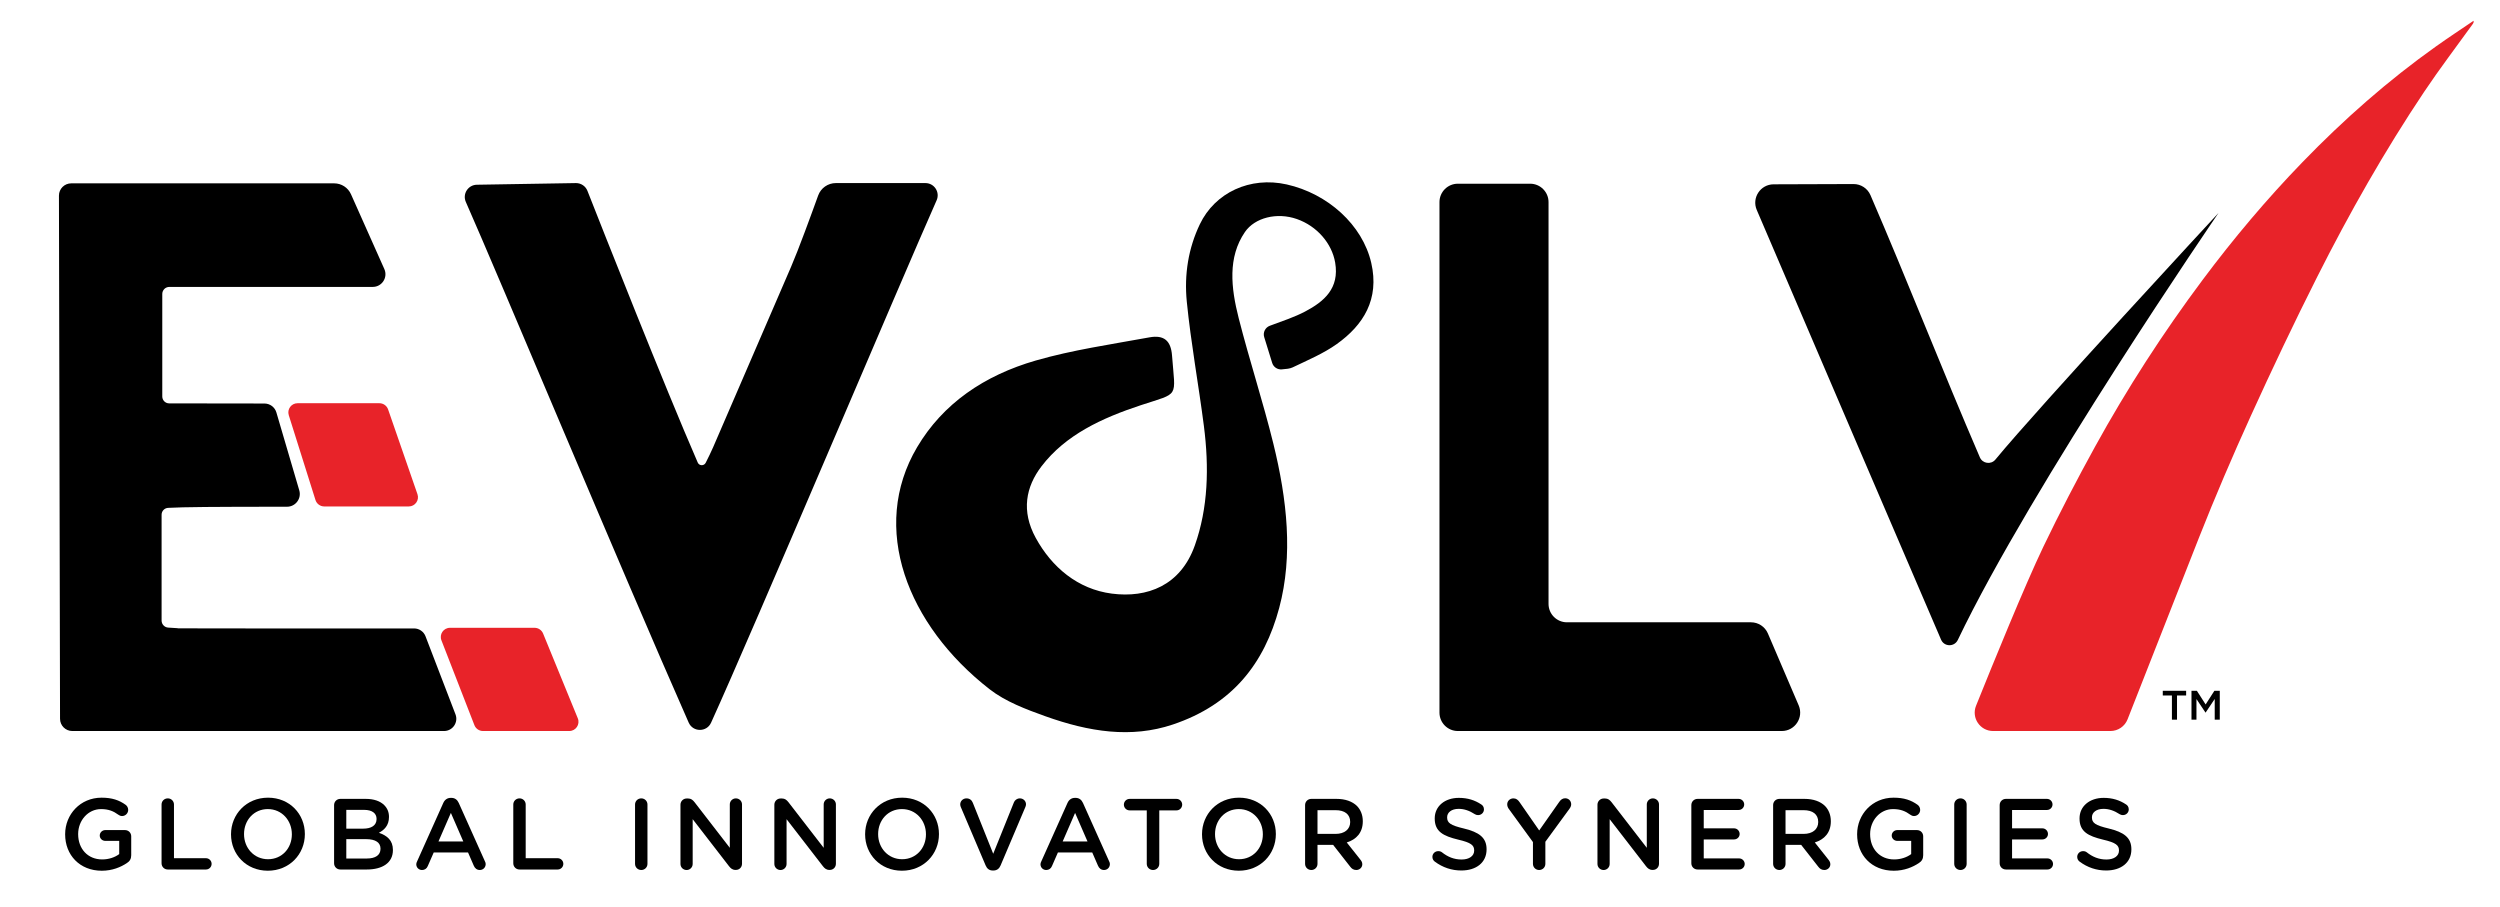
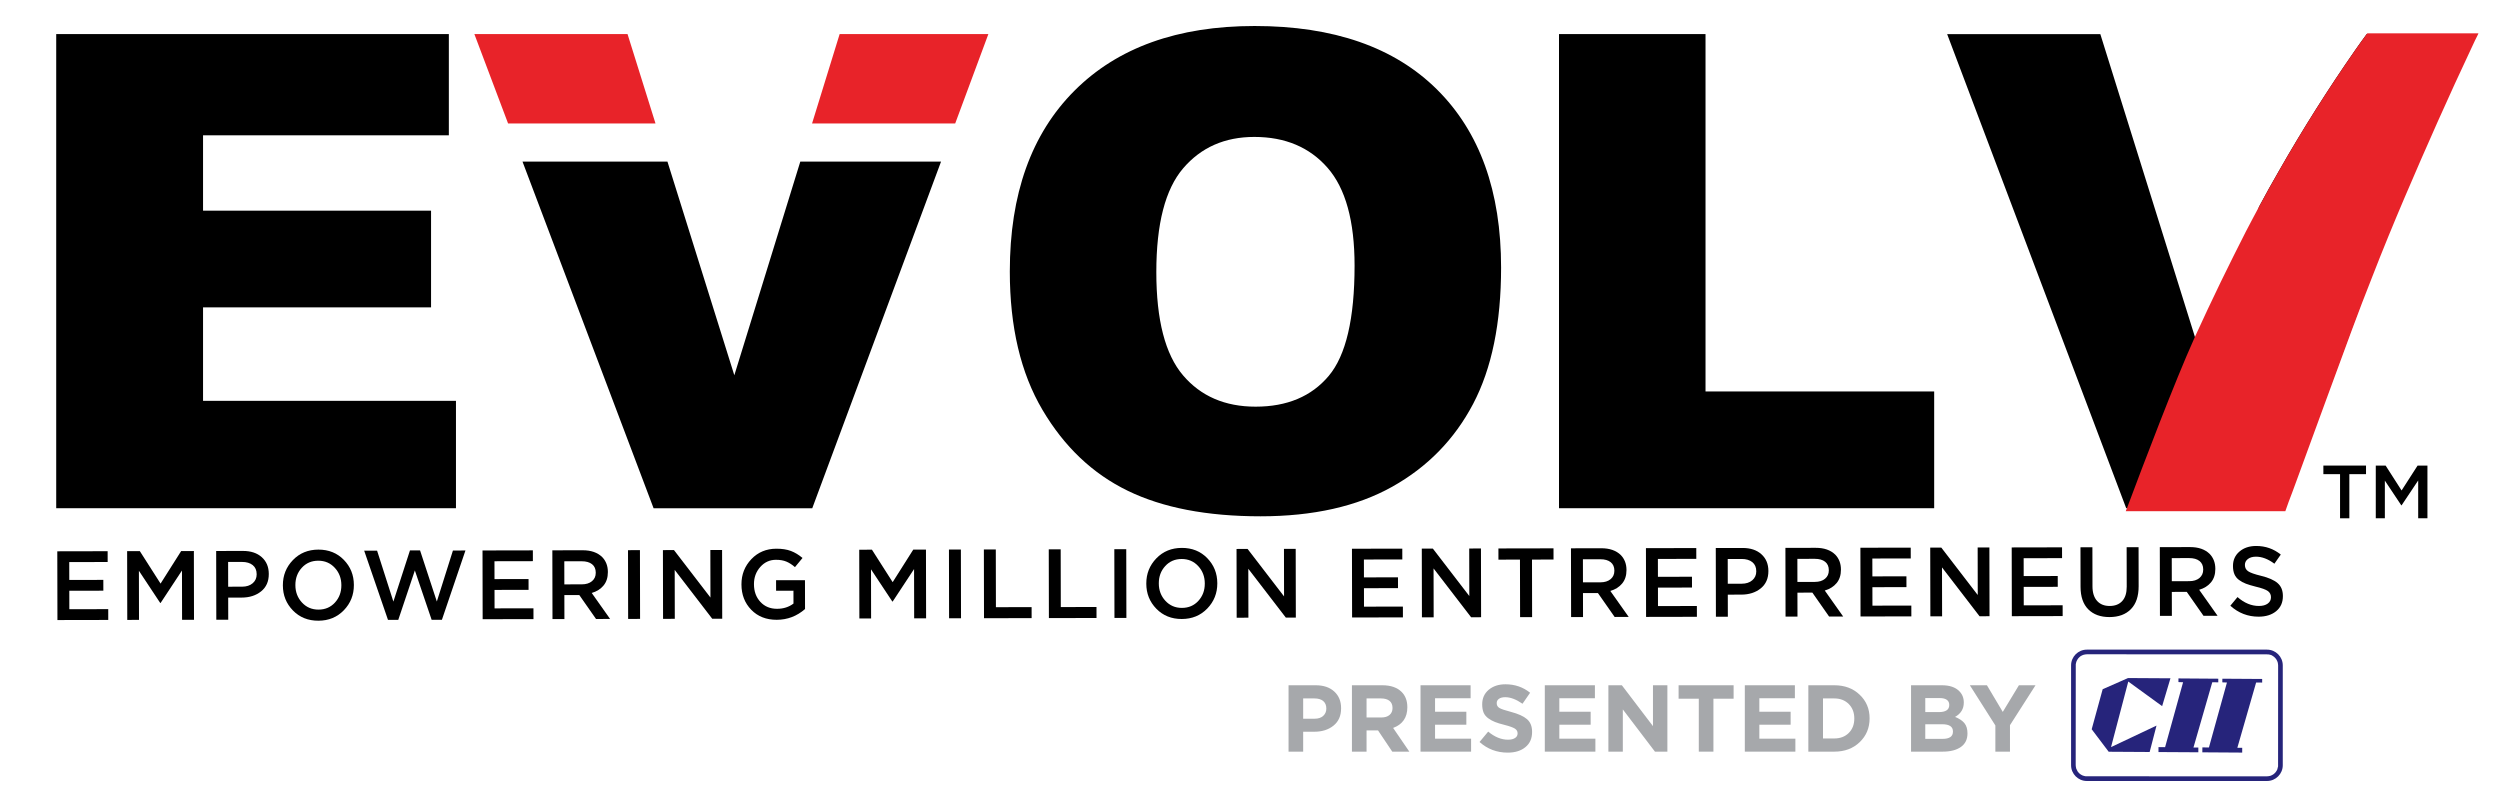
- <svg xmlns="http://www.w3.org/2000/svg" xmlns:xlink="http://www.w3.org/1999/xlink" version="1.1" id="Layer_1" x="0px" y="0px" width="274.5px" height="99.5px" viewBox="0 0 274.5 99.5" enable-background="new 0 0 274.5 99.5" xml:space="preserve">
+ <svg xmlns="http://www.w3.org/2000/svg" version="1.1" id="Layer_1" x="0px" y="0px" width="1052.119px" height="340px" viewBox="0 50.488 1052.119 340" enable-background="new 0 50.488 1052.119 340" xml:space="preserve">
  <g>
-     <defs>
-       <rect id="SVGID_1_" x="-9.438" y="-5.333" width="296.753" height="123.385" />
-     </defs>
-     <clipPath id="SVGID_2_">
-       <use xlink:href="#SVGID_1_" overflow="visible" />
-     </clipPath>
-     <path clip-path="url(#SVGID_2_)" d="M158.054,78.245V22.192c0-1.116,0.904-2.021,2.021-2.021h7.933   c1.116,0,2.021,0.905,2.021,2.021v44.115c0,1.116,0.905,2.021,2.021,2.021h20.206c0.806,0,1.535,0.478,1.855,1.218   c1.057,2.446,2.422,5.644,3.386,7.908c0.568,1.333-0.411,2.812-1.86,2.812h-35.561C158.958,80.266,158.054,79.361,158.054,78.245" />
-     <path clip-path="url(#SVGID_2_)" d="M139.686,39.85c-0.313-1.014-0.602-1.944-0.876-2.834c-0.159-0.512,0.112-1.059,0.615-1.246   c1.449-0.537,2.725-0.959,3.87-1.561c2.105-1.105,3.788-2.557,3.307-5.375c-0.359-2.105-1.987-4.005-4.207-4.784   c-2.181-0.765-4.619-0.156-5.703,1.428c-1.896,2.771-1.54,6.099-0.681,9.466c1.17,4.592,2.671,9.168,3.801,13.761   c1.518,6.173,2.179,12.284,0.648,18.031c-1.632,6.121-5.145,10.62-11.684,12.816c-4.577,1.537-9.2,0.807-14.004-0.911   c-2.101-0.751-4.367-1.604-6.107-2.958c-9.073-7.057-13.19-17.746-7.967-26.578c2.838-4.799,7.374-7.886,13.029-9.52   c4.005-1.157,8.284-1.774,12.476-2.542c1.608-0.294,2.364,0.369,2.486,1.993c0.354,4.737,0.877,4.032-3.431,5.456   c-4.276,1.412-8.261,3.252-10.902,6.71c-1.719,2.251-2.246,4.906-0.636,7.853c1.768,3.232,4.623,5.639,8.358,6.124   c3.88,0.503,7.547-0.874,9.113-5.287c1.463-4.119,1.582-8.557,0.993-13.143c-0.584-4.535-1.421-9.089-1.873-13.612   c-0.302-3.02,0.184-5.9,1.427-8.504c1.667-3.494,5.526-5.282,9.542-4.382c4.5,1.009,8.319,4.429,9.283,8.613   c0.921,3.998-0.86,6.828-3.789,8.916c-1.452,1.035-3.183,1.764-4.838,2.557c-0.312,0.149-0.704,0.18-1.197,0.221   C140.266,40.6,139.827,40.304,139.686,39.85" />
-     <path clip-path="url(#SVGID_2_)" d="M48.756,80.266H7.94c-0.743,0-1.346-0.601-1.348-1.345l-0.12-57.439   c-0.001-0.746,0.602-1.35,1.348-1.35h28.875c0.796,0,1.518,0.468,1.843,1.196l3.663,8.215c0.411,0.921-0.263,1.96-1.272,1.96   H18.593c-0.429,0-0.775,0.346-0.775,0.775v11.257c0,0.417,0.338,0.755,0.755,0.756c1.428,0.003,2.984,0.011,10.462,0.015   c0.606,0,1.141,0.399,1.312,0.98l2.514,8.558c0.264,0.896-0.41,1.795-1.345,1.795c-8.337,0.003-11.288,0.031-13.058,0.124   c-0.401,0.021-0.715,0.353-0.715,0.755l0,11.619c0,0.414,0.327,0.755,0.74,0.774c4.359,0.207-6.643,0.048-0.764,0.078   c3.937,0.023,19.729,0.02,27.747,0.013c0.558,0,1.058,0.343,1.257,0.865l3.29,8.57C50.352,79.318,49.701,80.266,48.756,80.266" />
-     <path clip-path="url(#SVGID_2_)" fill="#E82329" d="M44.883,55.608h-9.28c-0.441,0-0.831-0.286-0.964-0.707l-2.932-9.313   c-0.205-0.651,0.281-1.314,0.964-1.314h8.987c0.431,0,0.813,0.273,0.955,0.68l3.225,9.313   C46.065,54.923,45.578,55.608,44.883,55.608" />
-     <path clip-path="url(#SVGID_2_)" fill="#E82329" d="M62.508,80.266h-9.476c-0.417,0-0.791-0.256-0.942-0.644l-3.621-9.313   c-0.258-0.663,0.23-1.377,0.941-1.377h9.286c0.41,0,0.78,0.249,0.935,0.628l3.812,9.313C63.715,79.538,63.226,80.266,62.508,80.266   " />
-     <path clip-path="url(#SVGID_2_)" fill="#E82329" d="M231.725,80.266c0.832,0,1.578-0.509,1.881-1.282   c1.468-3.741,5.771-14.704,7.825-19.907c1.786-4.524,3.702-9.003,5.717-13.431c2.33-5.125,4.745-10.214,7.278-15.24   c3.529-7,7.393-13.818,11.756-20.338c1.698-2.537,3.554-4.968,5.338-7.448c0.057-0.079,0.108-0.163,0.077-0.34   c-1.364,0.928-2.745,1.834-4.089,2.79c-5.302,3.766-10.155,8.046-14.678,12.716c-3.941,4.069-7.579,8.391-10.965,12.922   c-4.37,5.848-8.325,11.973-11.845,18.367c-1.978,3.593-3.875,7.236-5.649,10.933c-2.043,4.258-5.603,13.008-7.402,17.486   c-0.533,1.328,0.445,2.773,1.876,2.773H231.725z" />
-     <path clip-path="url(#SVGID_2_)" d="M243.592,23.383c0,0-20.556,29.991-28.624,46.883c-0.375,0.786-1.497,0.768-1.84-0.033   c-3.198-7.442-14.187-33.03-20.237-47.181c-0.568-1.33,0.404-2.808,1.851-2.814c2.602-0.011,6.305-0.024,8.773-0.03   c0.809-0.002,1.541,0.475,1.861,1.217c4.061,9.399,7.846,19.122,12.014,28.793c0.299,0.692,1.225,0.825,1.705,0.243   C223.864,44.667,243.592,23.383,243.592,23.383" />
-     <polygon clip-path="url(#SVGID_2_)" points="238.476,79.02 238.476,76.364 237.473,76.364 237.473,75.848 240.038,75.848    240.038,76.364 239.036,76.364 239.036,79.02  " />
-     <polygon clip-path="url(#SVGID_2_)" points="240.625,79.02 240.625,75.848 241.217,75.848 242.178,77.348 243.14,75.848    243.732,75.848 243.732,79.02 243.176,79.02 243.176,76.745 242.178,78.24 242.161,78.24 241.171,76.754 241.171,79.02  " />
-     <path clip-path="url(#SVGID_2_)" d="M63.246,20.102c0.555,0,1.053,0.337,1.255,0.854C66.092,25,72.949,42.38,76.612,50.79   c0.164,0.375,0.692,0.387,0.875,0.021c0.303-0.608,0.575-1.149,0.814-1.703c2.858-6.601,5.701-13.208,8.557-19.809   c0.81-1.873,2.23-5.763,2.976-7.833c0.295-0.82,1.074-1.364,1.944-1.364h9.831c0.975,0,1.628,1.001,1.232,1.892   c-3.884,8.741-20.102,47.093-24.766,57.36c-0.481,1.06-1.987,1.051-2.458-0.014C68.264,62.69,54.625,30.023,51.149,22.176   c-0.391-0.882,0.245-1.875,1.209-1.892L63.246,20.102z" />
-     <g clip-path="url(#SVGID_2_)">
-       <path d="M7.153,91.617v-0.022c0-2.171,1.662-4.01,3.999-4.01c1.163,0,1.938,0.277,2.647,0.787c0.133,0.1,0.277,0.288,0.277,0.554    c0,0.365-0.299,0.676-0.676,0.676c-0.177,0-0.31-0.078-0.421-0.155c-0.499-0.366-1.041-0.609-1.883-0.609    c-1.429,0-2.515,1.252-2.515,2.736v0.022c0,1.595,1.053,2.77,2.637,2.77c0.731,0,1.396-0.232,1.872-0.587v-1.451h-1.529    c-0.332,0-0.609-0.255-0.609-0.587c0-0.332,0.277-0.598,0.609-0.598h2.16c0.388,0,0.687,0.299,0.687,0.687v2.071    c0,0.388-0.155,0.665-0.477,0.864c-0.665,0.443-1.595,0.842-2.758,0.842C8.749,95.604,7.153,93.876,7.153,91.617z" />
-       <path d="M17.739,88.337c0-0.376,0.299-0.676,0.687-0.676c0.377,0,0.676,0.299,0.676,0.676v5.894h3.512    c0.344,0,0.621,0.277,0.621,0.621c0,0.343-0.277,0.62-0.621,0.62h-4.188c-0.388,0-0.687-0.299-0.687-0.687V88.337z" />
-       <path d="M25.366,91.617v-0.022c0-2.182,1.684-4.01,4.065-4.01s4.043,1.806,4.043,3.988v0.022c0,2.183-1.684,4.01-4.066,4.01    C27.028,95.604,25.366,93.799,25.366,91.617z M32.046,91.617v-0.022c0-1.506-1.097-2.758-2.637-2.758    c-1.54,0-2.614,1.229-2.614,2.736v0.022c0,1.507,1.097,2.748,2.637,2.748C30.971,94.342,32.046,93.123,32.046,91.617z" />
-       <path d="M36.683,88.404c0-0.388,0.299-0.687,0.687-0.687h2.792c0.886,0,1.584,0.244,2.027,0.687    c0.343,0.344,0.521,0.765,0.521,1.285v0.022c0,0.931-0.532,1.429-1.108,1.729c0.908,0.31,1.54,0.831,1.54,1.883v0.022    c0,1.385-1.141,2.127-2.869,2.127H37.37c-0.388,0-0.687-0.299-0.687-0.687V88.404z M39.885,90.985    c0.875,0,1.462-0.344,1.462-1.053v-0.022c0-0.609-0.487-0.986-1.362-0.986h-1.961v2.061H39.885z M40.283,94.264    c0.931,0,1.496-0.366,1.496-1.063v-0.022c0-0.654-0.521-1.042-1.595-1.042h-2.16v2.127H40.283z" />
-       <path d="M45.795,94.585l2.88-6.425c0.155-0.343,0.432-0.554,0.82-0.554h0.066c0.388,0,0.654,0.21,0.809,0.554l2.88,6.425    c0.055,0.1,0.078,0.199,0.078,0.288c0,0.366-0.277,0.653-0.643,0.653c-0.321,0-0.543-0.188-0.665-0.476L51.39,93.6h-3.767    l-0.654,1.496c-0.111,0.277-0.343,0.432-0.631,0.432c-0.354,0-0.631-0.277-0.631-0.631C45.707,94.796,45.74,94.696,45.795,94.585z     M50.869,92.392l-1.362-3.135l-1.363,3.135H50.869z" />
-       <path d="M56.359,88.337c0-0.376,0.299-0.676,0.687-0.676c0.376,0,0.675,0.299,0.675,0.676v5.894h3.512    c0.344,0,0.621,0.277,0.621,0.621c0,0.343-0.277,0.62-0.621,0.62h-4.187c-0.388,0-0.687-0.299-0.687-0.687V88.337z" />
-       <path d="M69.728,88.337c0-0.376,0.299-0.676,0.687-0.676c0.377,0,0.676,0.299,0.676,0.676v6.514c0,0.376-0.299,0.675-0.676,0.675    c-0.388,0-0.687-0.299-0.687-0.675V88.337z" />
-       <path d="M74.715,88.36c0-0.377,0.299-0.687,0.687-0.687h0.144c0.333,0,0.521,0.166,0.709,0.399l3.877,5.018v-4.763    c0-0.366,0.299-0.665,0.665-0.665c0.377,0,0.676,0.299,0.676,0.665v6.514c0,0.376-0.288,0.676-0.665,0.676h-0.055    c-0.321,0-0.521-0.167-0.709-0.41l-3.988-5.162v4.918c0,0.366-0.299,0.665-0.665,0.665c-0.377,0-0.676-0.299-0.676-0.665V88.36z" />
-       <path d="M85.024,88.36c0-0.377,0.299-0.687,0.687-0.687h0.144c0.333,0,0.521,0.166,0.709,0.399l3.877,5.018v-4.763    c0-0.366,0.299-0.665,0.665-0.665c0.377,0,0.676,0.299,0.676,0.665v6.514c0,0.376-0.288,0.676-0.665,0.676h-0.055    c-0.321,0-0.521-0.167-0.709-0.41l-3.988-5.162v4.918c0,0.366-0.299,0.665-0.665,0.665c-0.377,0-0.676-0.299-0.676-0.665V88.36z" />
-       <path d="M94.99,91.617v-0.022c0-2.182,1.684-4.01,4.065-4.01s4.043,1.806,4.043,3.988v0.022c0,2.183-1.684,4.01-4.066,4.01    C96.652,95.604,94.99,93.799,94.99,91.617z M101.67,91.617v-0.022c0-1.506-1.097-2.758-2.637-2.758    c-1.54,0-2.614,1.229-2.614,2.736v0.022c0,1.507,1.097,2.748,2.637,2.748C100.595,94.342,101.67,93.123,101.67,91.617z" />
-       <path d="M108.224,95.028l-2.714-6.381c-0.044-0.1-0.078-0.199-0.078-0.321c0-0.366,0.299-0.665,0.687-0.665    c0.354,0,0.587,0.2,0.698,0.488l2.238,5.594l2.271-5.639c0.088-0.233,0.333-0.443,0.654-0.443c0.376,0,0.675,0.288,0.675,0.654    c0,0.1-0.033,0.21-0.066,0.288l-2.725,6.425c-0.144,0.344-0.399,0.554-0.787,0.554H109    C108.623,95.583,108.368,95.372,108.224,95.028z" />
-       <path d="M114.333,94.585l2.88-6.425c0.155-0.343,0.432-0.554,0.82-0.554h0.066c0.388,0,0.654,0.21,0.809,0.554l2.88,6.425    c0.056,0.1,0.078,0.199,0.078,0.288c0,0.366-0.277,0.653-0.643,0.653c-0.321,0-0.543-0.188-0.665-0.476l-0.631-1.451h-3.767    l-0.654,1.496c-0.111,0.277-0.343,0.432-0.631,0.432c-0.354,0-0.631-0.277-0.631-0.631    C114.245,94.796,114.278,94.696,114.333,94.585z M119.407,92.392l-1.362-3.135l-1.363,3.135H119.407z" />
-       <path d="M125.916,88.98h-1.883c-0.354,0-0.631-0.288-0.631-0.631s0.277-0.631,0.631-0.631h5.151c0.343,0,0.62,0.288,0.62,0.631    s-0.277,0.631-0.62,0.631h-1.895v5.872c0,0.376-0.31,0.675-0.687,0.675c-0.377,0-0.687-0.299-0.687-0.675V88.98z" />
-       <path d="M131.981,91.617v-0.022c0-2.182,1.684-4.01,4.065-4.01s4.043,1.806,4.043,3.988v0.022c0,2.183-1.684,4.01-4.065,4.01    C133.643,95.604,131.981,93.799,131.981,91.617z M138.661,91.617v-0.022c0-1.506-1.097-2.758-2.636-2.758    c-1.54,0-2.615,1.229-2.615,2.736v0.022c0,1.507,1.097,2.748,2.637,2.748C137.586,94.342,138.661,93.123,138.661,91.617z" />
-       <path d="M143.298,88.404c0-0.388,0.299-0.687,0.687-0.687h2.769c0.975,0,1.739,0.288,2.238,0.775    c0.41,0.421,0.643,0.997,0.643,1.673v0.022c0,1.241-0.72,1.994-1.761,2.315l1.484,1.872c0.133,0.166,0.222,0.31,0.222,0.521    c0,0.377-0.321,0.631-0.654,0.631c-0.31,0-0.51-0.144-0.665-0.354l-1.883-2.404h-1.717v2.083c0,0.376-0.299,0.675-0.675,0.675    c-0.388,0-0.687-0.299-0.687-0.675V88.404z M146.655,91.561c0.975,0,1.595-0.509,1.595-1.296v-0.022    c0-0.831-0.598-1.285-1.606-1.285h-1.983v2.603H146.655z" />
-       <path d="M157.543,94.607c-0.155-0.11-0.266-0.299-0.266-0.521c0-0.354,0.288-0.631,0.643-0.631c0.188,0,0.31,0.055,0.399,0.122    c0.643,0.51,1.329,0.798,2.171,0.798c0.842,0,1.374-0.399,1.374-0.975v-0.022c0-0.554-0.311-0.853-1.75-1.186    c-1.65-0.398-2.581-0.886-2.581-2.315v-0.022c0-1.329,1.108-2.249,2.647-2.249c0.975,0,1.761,0.255,2.459,0.72    c0.155,0.088,0.299,0.277,0.299,0.542c0,0.354-0.288,0.631-0.643,0.631c-0.133,0-0.244-0.033-0.354-0.1    c-0.598-0.388-1.174-0.587-1.783-0.587c-0.798,0-1.263,0.41-1.263,0.919v0.022c0,0.598,0.354,0.864,1.85,1.219    c1.64,0.399,2.481,0.986,2.481,2.271v0.022c0,1.451-1.141,2.315-2.77,2.315C159.404,95.583,158.407,95.25,157.543,94.607z" />
-       <path d="M168.316,92.458l-2.669-3.667c-0.089-0.133-0.155-0.288-0.155-0.476c0-0.366,0.299-0.654,0.687-0.654    c0.299,0,0.499,0.167,0.665,0.41l2.16,3.113l2.193-3.124c0.166-0.244,0.366-0.41,0.654-0.41c0.398,0,0.665,0.299,0.665,0.665    c0,0.188-0.089,0.354-0.188,0.487l-2.647,3.623v2.426c0,0.376-0.299,0.675-0.687,0.675c-0.376,0-0.676-0.299-0.676-0.675V92.458z" />
-       <path d="M175.401,88.36c0-0.377,0.299-0.687,0.687-0.687h0.144c0.333,0,0.521,0.166,0.709,0.399l3.877,5.018v-4.763    c0-0.366,0.299-0.665,0.665-0.665c0.377,0,0.676,0.299,0.676,0.665v6.514c0,0.376-0.288,0.676-0.665,0.676h-0.055    c-0.321,0-0.521-0.167-0.709-0.41l-3.988-5.162v4.918c0,0.366-0.299,0.665-0.665,0.665c-0.377,0-0.676-0.299-0.676-0.665V88.36z" />
-       <path d="M185.709,94.785v-6.381c0-0.388,0.299-0.687,0.687-0.687h4.508c0.333,0,0.609,0.277,0.609,0.609    c0,0.343-0.277,0.609-0.609,0.609h-3.833v2.017h3.334c0.333,0,0.609,0.277,0.609,0.62c0,0.333-0.277,0.598-0.609,0.598h-3.334    v2.083h3.889c0.332,0,0.609,0.277,0.609,0.609c0,0.344-0.277,0.609-0.609,0.609h-4.564    C186.008,95.472,185.709,95.172,185.709,94.785z" />
-       <path d="M194.688,88.404c0-0.388,0.299-0.687,0.687-0.687h2.77c0.975,0,1.739,0.288,2.238,0.775    c0.41,0.421,0.643,0.997,0.643,1.673v0.022c0,1.241-0.72,1.994-1.761,2.315l1.484,1.872c0.133,0.166,0.222,0.31,0.222,0.521    c0,0.377-0.321,0.631-0.654,0.631c-0.31,0-0.509-0.144-0.665-0.354l-1.883-2.404h-1.717v2.083c0,0.376-0.299,0.675-0.676,0.675    c-0.388,0-0.687-0.299-0.687-0.675V88.404z M198.045,91.561c0.975,0,1.595-0.509,1.595-1.296v-0.022    c0-0.831-0.598-1.285-1.606-1.285h-1.983v2.603H198.045z" />
-       <path d="M203.912,91.617v-0.022c0-2.171,1.662-4.01,3.999-4.01c1.163,0,1.938,0.277,2.647,0.787    c0.133,0.1,0.277,0.288,0.277,0.554c0,0.365-0.299,0.676-0.676,0.676c-0.177,0-0.31-0.078-0.421-0.155    c-0.499-0.366-1.041-0.609-1.883-0.609c-1.429,0-2.515,1.252-2.515,2.736v0.022c0,1.595,1.053,2.77,2.637,2.77    c0.731,0,1.396-0.232,1.872-0.587v-1.451h-1.529c-0.332,0-0.609-0.255-0.609-0.587c0-0.332,0.277-0.598,0.609-0.598h2.16    c0.388,0,0.687,0.299,0.687,0.687v2.071c0,0.388-0.155,0.665-0.477,0.864c-0.665,0.443-1.595,0.842-2.758,0.842    C205.507,95.604,203.912,93.876,203.912,91.617z" />
-       <path d="M214.575,88.337c0-0.376,0.299-0.676,0.687-0.676c0.377,0,0.676,0.299,0.676,0.676v6.514c0,0.376-0.299,0.675-0.676,0.675    c-0.388,0-0.687-0.299-0.687-0.675V88.337z" />
-       <path d="M219.563,94.785v-6.381c0-0.388,0.299-0.687,0.687-0.687h4.508c0.333,0,0.609,0.277,0.609,0.609    c0,0.343-0.277,0.609-0.609,0.609h-3.833v2.017h3.334c0.333,0,0.609,0.277,0.609,0.62c0,0.333-0.277,0.598-0.609,0.598h-3.334    v2.083h3.889c0.332,0,0.609,0.277,0.609,0.609c0,0.344-0.277,0.609-0.609,0.609h-4.564    C219.862,95.472,219.563,95.172,219.563,94.785z" />
-       <path d="M228.343,94.607c-0.155-0.11-0.266-0.299-0.266-0.521c0-0.354,0.288-0.631,0.643-0.631c0.188,0,0.31,0.055,0.399,0.122    c0.643,0.51,1.329,0.798,2.171,0.798c0.842,0,1.374-0.399,1.374-0.975v-0.022c0-0.554-0.311-0.853-1.75-1.186    c-1.65-0.398-2.581-0.886-2.581-2.315v-0.022c0-1.329,1.108-2.249,2.647-2.249c0.975,0,1.761,0.255,2.459,0.72    c0.155,0.088,0.299,0.277,0.299,0.542c0,0.354-0.288,0.631-0.643,0.631c-0.133,0-0.244-0.033-0.354-0.1    c-0.598-0.388-1.174-0.587-1.783-0.587c-0.798,0-1.263,0.41-1.263,0.919v0.022c0,0.598,0.354,0.864,1.85,1.219    c1.64,0.399,2.481,0.986,2.481,2.271v0.022c0,1.451-1.141,2.315-2.77,2.315C230.204,95.583,229.207,95.25,228.343,94.607z" />
+     <polygon points="984.805,268.61 984.805,250.036 977.787,250.036 977.787,246.424 995.733,246.424 995.733,250.036    988.717,250.036 988.717,268.61  " />
+     <polygon points="999.841,268.61 999.841,246.424 1003.984,246.424 1010.702,256.906 1017.438,246.424 1021.582,246.424    1021.582,268.61 1017.688,268.61 1017.688,252.688 1010.702,263.152 1010.58,263.152 1003.66,252.756 1003.66,268.61  " />
+     <g>
+       <path d="M24.17,311.434l-0.057-28.931l21.186-0.042l0.009,4.546l-16.165,0.032l0.014,7.522l14.328-0.029l0.01,4.547l-14.328,0.029    l0.015,7.769l16.369-0.032l0.009,4.547L24.17,311.434z" />
+       <path d="M53.561,311.376l-0.057-28.932l5.348-0.011l8.721,13.663l8.668-13.697l5.348-0.011l0.057,28.932l-5.021,0.01    l-0.041-20.747l-8.994,13.656h-0.164L58.459,290.7l0.04,20.665L53.561,311.376z" />
+       <path d="M91.033,311.301l-0.057-28.932l11.266-0.021c3.32-0.006,5.962,0.871,7.924,2.63c1.963,1.76,2.947,4.1,2.953,7.021v0.082    c0.007,3.114-1.072,5.541-3.23,7.281c-2.161,1.74-4.887,2.613-8.18,2.619l-5.674,0.012l0.018,9.299L91.033,311.301z     M96.025,297.403l5.838-0.011c1.878-0.003,3.373-0.488,4.487-1.455c1.114-0.966,1.67-2.208,1.667-3.724v-0.082    c-0.004-1.654-0.557-2.925-1.662-3.819c-1.103-0.894-2.608-1.338-4.513-1.334l-5.837,0.011L96.025,297.403z" />
+       <path d="M144.704,307.31c-2.826,2.928-6.401,4.394-10.729,4.402c-4.326,0.01-7.895-1.43-10.702-4.317    c-2.809-2.888-4.217-6.399-4.226-10.532v-0.082c-0.008-4.134,1.4-7.663,4.225-10.589c2.824-2.927,6.4-4.395,10.727-4.402    s7.895,1.432,10.704,4.319c2.808,2.887,4.217,6.397,4.225,10.531l0,0.082C148.936,300.855,147.527,304.385,144.704,307.31z     M127.083,304.059c1.841,1.996,4.162,2.989,6.965,2.983c2.802-0.005,5.107-0.995,6.914-2.969c1.806-1.974,2.706-4.392,2.7-7.26    v-0.081c-0.006-2.866-0.929-5.296-2.771-7.29c-1.84-1.993-4.163-2.988-6.965-2.982c-2.803,0.006-5.107,0.995-6.913,2.969    s-2.706,4.394-2.701,7.259l0.001,0.083C124.319,299.636,125.242,302.065,127.083,304.059z" />
+       <path d="M163.283,311.364l-10.017-29.118l5.429-0.011l6.859,21.438l6.979-21.547l4.246-0.009l7.063,21.519l6.775-21.465    l5.266-0.009l-9.903,29.157l-4.326,0.01l-7.062-20.776l-6.98,20.804L163.283,311.364z" />
+       <path d="M203.123,311.08l-0.057-28.932l21.186-0.042l0.009,4.547l-16.165,0.031l0.014,7.521l14.328-0.027l0.009,4.546    l-14.328,0.028l0.015,7.77l16.37-0.032l0.008,4.547L203.123,311.08z" />
+       <path d="M232.513,311.021l-0.058-28.932l12.736-0.025c3.538-0.007,6.289,0.953,8.251,2.878c1.581,1.65,2.375,3.729,2.38,6.235    v0.083c0.005,2.288-0.604,4.17-1.826,5.645c-1.222,1.478-2.88,2.521-4.974,3.131l7.736,10.937l-5.919,0.012l-7.041-10.069    l-6.286,0.012l0.02,10.084L232.513,311.021z M237.504,296.422l7.348-0.015c1.797-0.003,3.224-0.446,4.284-1.33    c1.059-0.884,1.587-2.057,1.584-3.518v-0.082c-0.003-1.543-0.522-2.727-1.558-3.551c-1.037-0.825-2.493-1.235-4.371-1.231    l-7.307,0.015L237.504,296.422z" />
+       <path d="M264.352,310.958l-0.056-28.932l5.021-0.01l0.056,28.932L264.352,310.958z" />
+       <path d="M279.047,310.93l-0.058-28.932l4.654-0.01l15.347,19.975l-0.04-20.005l4.939-0.009l0.057,28.932l-4.204,0.007    l-15.797-20.551l0.04,20.582L279.047,310.93z" />
+       <path d="M326.888,311.33c-4.41,0.009-7.984-1.396-10.724-4.215c-2.741-2.819-4.115-6.362-4.124-10.635v-0.082    c-0.008-4.133,1.379-7.663,4.164-10.59c2.783-2.926,6.298-4.393,10.543-4.4c2.395-0.005,4.437,0.315,6.125,0.959    s3.309,1.625,4.862,2.945l-3.176,3.849c-1.2-1.043-2.405-1.818-3.618-2.327c-1.212-0.507-2.674-0.759-4.39-0.755    c-2.612,0.005-4.808,1.008-6.586,3.009c-1.778,2.001-2.664,4.408-2.659,7.218l0,0.083c0.006,3.004,0.909,5.474,2.708,7.413    c1.799,1.938,4.143,2.906,7.026,2.899c2.667-0.006,4.964-0.739,6.895-2.204l-0.011-5.414l-7.307,0.015l-0.009-4.422l12.164-0.025    l0.024,12.151C335.348,309.813,331.377,311.321,326.888,311.33z" />
+       <path d="M361.664,310.766l-0.057-28.931l5.347-0.012l8.722,13.665l8.667-13.699l5.347-0.01l0.057,28.932l-5.021,0.01    l-0.041-20.747l-8.994,13.655h-0.164l-8.966-13.538l0.04,20.666L361.664,310.766z" />
+       <path d="M399.421,310.692l-0.056-28.933l5.021-0.009l0.057,28.931L399.421,310.692z" />
+       <path d="M414.116,310.662l-0.056-28.931l5.02-0.011l0.048,24.303l15.021-0.03l0.009,4.63L414.116,310.662z" />
+       <path d="M441.424,310.608l-0.057-28.932l5.021-0.011l0.048,24.304l15.021-0.03l0.009,4.63L441.424,310.608z" />
+       <path d="M469.018,310.554l-0.057-28.932l5.021-0.01l0.057,28.932L469.018,310.554z" />
+       <path d="M508.074,306.592c-2.825,2.926-6.4,4.393-10.727,4.401c-4.327,0.008-7.895-1.43-10.703-4.317    c-2.809-2.889-4.218-6.399-4.226-10.532v-0.082c-0.008-4.133,1.4-7.663,4.225-10.589c2.824-2.927,6.4-4.395,10.727-4.401    c4.326-0.01,7.895,1.431,10.704,4.318c2.808,2.887,4.217,6.397,4.225,10.529v0.084    C512.307,300.135,510.898,303.666,508.074,306.592z M490.454,303.34c1.841,1.995,4.163,2.989,6.965,2.983    c2.803-0.005,5.107-0.994,6.914-2.968c1.806-1.974,2.706-4.394,2.7-7.261v-0.081c-0.006-2.866-0.929-5.296-2.771-7.29    c-1.84-1.994-4.163-2.987-6.965-2.982c-2.804,0.006-5.107,0.994-6.913,2.969c-1.806,1.974-2.706,4.395-2.701,7.258l0,0.084    C487.689,298.917,488.613,301.348,490.454,303.34z" />
+       <path d="M520.449,310.452l-0.056-28.932l4.653-0.009l15.347,19.973l-0.04-20.004l4.939-0.01l0.056,28.933l-4.204,0.008    l-15.796-20.552l0.04,20.583L520.449,310.452z" />
+       <path d="M569.025,310.355l-0.057-28.931l21.185-0.043l0.008,4.547l-16.164,0.032l0.014,7.521l14.327-0.028l0.009,4.547    l-14.326,0.028l0.014,7.77l16.37-0.032l0.009,4.547L569.025,310.355z" />
+       <path d="M598.414,310.297l-0.056-28.931l4.652-0.01l15.347,19.975l-0.039-20.005l4.939-0.009l0.057,28.931l-4.204,0.008    l-15.798-20.55l0.04,20.582L598.414,310.297z" />
+       <path d="M639.724,310.217l-0.048-24.221l-9.062,0.019l-0.009-4.713l23.185-0.046l0.009,4.713l-9.061,0.019l0.047,24.219    L639.724,310.217z" />
+       <path d="M661.194,310.174l-0.057-28.932l12.735-0.025c3.537-0.007,6.286,0.952,8.251,2.876c1.581,1.65,2.375,3.729,2.379,6.237    l0.001,0.082c0.005,2.288-0.604,4.171-1.826,5.646c-1.222,1.478-2.881,2.521-4.974,3.131l7.736,10.937l-5.919,0.012l-7.042-10.071    l-6.285,0.014l0.02,10.084L661.194,310.174z M666.186,295.574l7.348-0.015c1.797-0.004,3.224-0.448,4.284-1.33    c1.059-0.884,1.587-2.057,1.584-3.518v-0.083c-0.003-1.543-0.522-2.727-1.558-3.551c-1.036-0.825-2.492-1.234-4.37-1.23    l-7.308,0.014L666.186,295.574z" />
+       <path d="M692.747,310.111l-0.057-28.932l21.186-0.043l0.008,4.547l-16.164,0.033l0.016,7.521l14.327-0.029l0.01,4.547    l-14.328,0.029l0.015,7.77l16.368-0.033l0.009,4.547L692.747,310.111z" />
+       <path d="M722.137,310.053l-0.056-28.932l11.266-0.022c3.32-0.006,5.961,0.87,7.924,2.63c1.962,1.761,2.946,4.101,2.952,7.021    v0.082c0.006,3.114-1.07,5.54-3.23,7.281c-2.16,1.739-4.886,2.612-8.179,2.619l-5.675,0.012l0.02,9.299L722.137,310.053z     M727.131,296.157l5.837-0.013c1.877-0.003,3.372-0.488,4.486-1.456c1.115-0.966,1.67-2.207,1.667-3.723v-0.082    c-0.003-1.654-0.557-2.926-1.661-3.82c-1.104-0.893-2.607-1.338-4.513-1.335l-5.837,0.013L727.131,296.157z" />
+       <path d="M751.445,309.994l-0.057-28.932l12.735-0.024c3.538-0.007,6.288,0.952,8.252,2.877c1.581,1.65,2.374,3.729,2.379,6.236    v0.083c0.005,2.287-0.604,4.169-1.825,5.646c-1.223,1.476-2.881,2.52-4.975,3.129l7.737,10.938l-5.92,0.013l-7.04-10.071    l-6.286,0.012l0.021,10.086L751.445,309.994z M756.438,295.396l7.348-0.016c1.796-0.004,3.225-0.447,4.283-1.331    s1.589-2.056,1.585-3.518v-0.082c-0.002-1.543-0.522-2.726-1.56-3.551c-1.034-0.825-2.49-1.235-4.369-1.231l-7.306,0.015    L756.438,295.396z" />
+       <path d="M782.998,309.933l-0.056-28.932l21.185-0.042l0.009,4.547l-16.164,0.032l0.016,7.521l14.326-0.028l0.01,4.546    l-14.328,0.029l0.016,7.77l16.368-0.032l0.009,4.547L782.998,309.933z" />
+       <path d="M812.389,309.875l-0.057-28.932l4.652-0.01l15.347,19.973l-0.038-20.004l4.938-0.008l0.057,28.931l-4.204,0.008    l-15.796-20.551l0.04,20.582L812.389,309.875z" />
+       <path d="M846.676,309.806l-0.055-28.931l21.185-0.042l0.008,4.546l-16.163,0.032l0.015,7.522l14.328-0.029l0.008,4.547    l-14.328,0.029l0.016,7.769l16.368-0.032l0.01,4.547L846.676,309.806z" />
+       <path d="M887.782,310.18c-3.781,0.007-6.758-1.074-8.925-3.247c-2.167-2.172-3.255-5.326-3.264-9.46l-0.033-16.655l5.022-0.011    l0.031,16.45c0.006,2.646,0.648,4.685,1.931,6.114c1.281,1.429,3.051,2.143,5.311,2.139c2.258-0.005,4.021-0.696,5.283-2.078    c1.263-1.38,1.89-3.378,1.887-5.997l-0.034-16.655l5.021-0.011l0.031,16.409c0.009,4.215-1.073,7.435-3.247,9.656    C894.626,309.057,891.62,310.173,887.782,310.18z" />
+       <path d="M909.006,309.683l-0.056-28.931l12.735-0.026c3.54-0.007,6.29,0.952,8.252,2.878c1.581,1.65,2.374,3.729,2.379,6.236    l0.001,0.082c0.004,2.288-0.604,4.169-1.826,5.646c-1.222,1.476-2.88,2.52-4.974,3.13l7.736,10.937l-5.919,0.012l-7.042-10.07    l-6.286,0.013l0.021,10.084L909.006,309.683z M913.999,295.084l7.348-0.014c1.796-0.004,3.226-0.448,4.283-1.332    c1.06-0.884,1.588-2.056,1.586-3.518v-0.081c-0.004-1.543-0.523-2.728-1.56-3.552c-1.034-0.825-2.491-1.235-4.369-1.231    l-7.308,0.015L913.999,295.084z" />
+       <path d="M950.562,310.015c-4.545,0.009-8.521-1.526-11.928-4.606l3.014-3.643c2.862,2.502,5.87,3.749,9.028,3.743    c1.552-0.004,2.781-0.337,3.691-0.999c0.911-0.663,1.365-1.547,1.362-2.647v-0.084c-0.002-1.073-0.439-1.928-1.311-2.56    c-0.872-0.632-2.587-1.248-5.146-1.85c-1.634-0.41-2.997-0.82-4.085-1.231c-1.089-0.411-2.07-0.946-2.941-1.605    c-0.872-0.66-1.508-1.464-1.903-2.415c-0.398-0.948-0.596-2.072-0.598-3.368v-0.081c-0.005-2.479,0.901-4.5,2.723-6.061    c1.818-1.559,4.159-2.343,7.017-2.349c3.918-0.008,7.375,1.198,10.374,3.615l-2.686,3.851c-2.645-1.979-5.232-2.967-7.763-2.961    c-1.415,0.003-2.543,0.329-3.387,0.978c-0.842,0.649-1.262,1.47-1.261,2.463v0.081c0.004,1.131,0.461,2.004,1.375,2.622    c0.91,0.619,2.715,1.256,5.41,1.911c3.159,0.766,5.48,1.787,6.967,3.064c1.485,1.279,2.23,3.076,2.235,5.391v0.081    c0.005,2.674-0.93,4.783-2.805,6.33C956.071,309.232,953.61,310.009,950.562,310.015z" />
    </g>
+     <path fill-rule="evenodd" clip-rule="evenodd" fill="#26247B" d="M878.234,323.885h75.834c3.648,0,6.632,2.977,6.632,6.625v42.021   c0,3.655-2.983,6.638-6.632,6.638h-75.834c-3.649,0-6.626-2.982-6.626-6.638V330.51   C871.608,326.861,874.585,323.885,878.234,323.885 M878.289,325.84l76.237,0.037c0.489,0.061,0.899,0.165,1.369,0.312   c0.416,0.227,0.765,0.44,1.144,0.733c0.354,0.306,0.617,0.617,0.904,0.99c0.251,0.403,0.41,0.776,0.593,1.217   c0.122,0.488,0.184,0.91,0.208,1.436l-0.024,42.45c-0.079,0.464-0.184,0.88-0.336,1.319c-0.208,0.453-0.428,0.789-0.716,1.162   c-0.305,0.354-0.61,0.647-0.983,0.904c-0.416,0.257-0.771,0.434-1.229,0.599c-0.495,0.122-0.93,0.189-1.425,0.202l-76.268-0.013   c-0.477-0.085-0.88-0.183-1.339-0.354c-0.434-0.201-0.776-0.409-1.149-0.69c-0.36-0.317-0.629-0.623-0.916-1.009   c-0.245-0.409-0.422-0.782-0.593-1.216c-0.123-0.495-0.184-0.929-0.214-1.425l0.03-42.455c0.073-0.477,0.184-0.886,0.349-1.326   c0.207-0.434,0.421-0.782,0.702-1.161c0.313-0.367,0.624-0.63,0.99-0.923c0.41-0.238,0.776-0.428,1.235-0.575   C877.36,325.913,877.77,325.877,878.289,325.84z" />
+     <polygon fill-rule="evenodd" clip-rule="evenodd" fill="#26247B" points="913.429,335.95 895.581,335.84 884.902,340.546    880.282,357.392 887.434,366.859 904.676,366.963 907.561,355.852 888.423,364.903 895.679,337.313 909.932,347.667  " />
+     <polygon fill-rule="evenodd" clip-rule="evenodd" fill="#26247B" points="908.392,366.987 908.398,364.903 911.173,364.934    918.746,337.612 916.79,337.539 916.796,335.999 933.562,336.121 933.556,337.637 931.025,337.625 923.11,365.087 925.164,365.099    925.164,367.085  " />
+     <polygon fill-rule="evenodd" clip-rule="evenodd" fill="#26247B" points="926.845,367.104 926.869,365.038 929.626,365.05    937.205,337.723 935.255,337.649 935.279,336.121 952.027,336.23 952.027,337.747 949.484,337.723 941.581,365.19 943.629,365.209    943.623,367.214  " />
+     <path fill="#A6A8AB" d="M542.283,366.816v-27.938h11.424c3.3,0,5.91,0.874,7.829,2.652c1.92,1.761,2.86,4.102,2.86,6.992v0.098   c0,3.105-1.057,5.514-3.184,7.237c-2.128,1.729-4.829,2.579-8.093,2.579h-4.683v8.38H542.283z M548.438,352.954h4.859   c1.498,0,2.684-0.392,3.569-1.18c0.868-0.813,1.314-1.815,1.314-3.05v-0.056c0-1.375-0.446-2.414-1.314-3.16   c-0.886-0.727-2.114-1.088-3.679-1.088h-4.75V352.954z" />
+     <path fill="#A6A8AB" d="M568.957,366.816v-27.938h12.774c3.551,0,6.253,0.94,8.147,2.812c1.602,1.619,2.396,3.729,2.396,6.411v0.08   c0,4.272-1.992,7.163-5.983,8.654l6.821,9.981h-7.183l-6.002-8.954h-4.816v8.954H568.957z M575.111,352.44h6.223   c1.467,0,2.616-0.354,3.459-1.069c0.832-0.716,1.247-1.669,1.247-2.892v-0.061c0-1.302-0.422-2.299-1.265-2.983   c-0.85-0.666-2.048-1.015-3.558-1.015h-6.106V352.44z" />
+     <polygon fill="#A6A8AB" points="597.824,366.816 597.824,338.878 618.899,338.878 618.899,344.342 603.937,344.342    603.937,350.021 617.108,350.021 617.108,355.479 603.937,355.479 603.937,361.358 619.107,361.358 619.107,366.816  " />
+     <path fill="#A6A8AB" d="M634.516,367.232c-4.571,0-8.526-1.51-11.857-4.475l3.637-4.37c2.738,2.268,5.525,3.404,8.337,3.404   c1.253,0,2.25-0.244,2.965-0.715c0.715-0.452,1.076-1.101,1.076-1.913v-0.092c0-0.807-0.38-1.442-1.119-1.938   c-0.745-0.483-2.255-1.033-4.511-1.607c-1.602-0.397-2.891-0.789-3.875-1.192c-0.978-0.385-1.926-0.892-2.812-1.534   c-0.887-0.642-1.553-1.43-1.968-2.365c-0.392-0.947-0.611-2.108-0.611-3.466v-0.073c0-2.524,0.91-4.565,2.738-6.112   c1.833-1.534,4.168-2.316,7.047-2.316c3.961,0,7.427,1.186,10.379,3.563l-3.197,4.627c-2.634-1.827-5.055-2.757-7.255-2.757   c-1.155,0-2.035,0.227-2.659,0.679c-0.629,0.452-0.941,1.039-0.941,1.754v0.092c0,0.905,0.38,1.571,1.162,2.029   c0.77,0.452,2.401,1.003,4.871,1.639c3.031,0.807,5.275,1.809,6.705,3.044c1.431,1.246,2.146,3.013,2.146,5.342v0.073   c0,2.714-0.923,4.841-2.812,6.362C640.091,366.468,637.609,367.232,634.516,367.232" />
+     <polygon fill="#A6A8AB" points="650.127,366.816 650.127,338.878 671.214,338.878 671.214,344.342 656.239,344.342    656.239,350.021 669.423,350.021 669.423,355.479 656.239,355.479 656.239,361.358 671.416,361.358 671.416,366.816  " />
+     <polygon fill="#A6A8AB" points="676.886,366.816 676.886,338.878 682.558,338.878 695.645,356.077 695.645,338.878    701.714,338.878 701.714,366.816 696.481,366.816 682.962,349.042 682.962,366.816  " />
+     <polygon fill="#A6A8AB" points="714.935,366.816 714.935,344.537 706.433,344.537 706.433,338.878 729.585,338.878    729.585,344.537 721.09,344.537 721.09,366.816  " />
+     <polygon fill="#A6A8AB" points="734.304,366.816 734.304,338.878 755.373,338.878 755.373,344.342 740.416,344.342    740.416,350.021 753.582,350.021 753.582,355.479 740.416,355.479 740.416,361.358 755.58,361.358 755.58,366.816  " />
+     <path fill="#A6A8AB" d="M761.039,366.816v-27.938h10.91c4.346,0,7.903,1.308,10.684,3.979c2.781,2.628,4.182,5.947,4.182,9.914   v0.062c0,4.003-1.4,7.334-4.182,9.999c-2.78,2.665-6.338,3.985-10.684,3.985H761.039z M767.206,361.267h4.743   c2.512,0,4.529-0.764,6.1-2.316c1.547-1.553,2.329-3.558,2.329-6.026v-0.092c0-2.464-0.782-4.486-2.329-6.058   c-1.57-1.564-3.588-2.354-6.1-2.354h-4.743V361.267z" />
+     <path fill="#A6A8AB" d="M804.258,366.816v-27.938h12.977c3.215,0,5.654,0.807,7.304,2.469c1.278,1.271,1.92,2.86,1.92,4.743v0.092   c0,2.622-1.223,4.639-3.68,6.026c1.724,0.666,3.038,1.54,3.924,2.592c0.868,1.058,1.302,2.494,1.302,4.272v0.092   c0,2.481-0.923,4.395-2.793,5.69c-1.864,1.314-4.413,1.962-7.671,1.962H804.258z M810.248,350.173h5.666   c2.952,0,4.426-0.99,4.426-2.965v-0.079c0-0.917-0.337-1.645-1.039-2.133c-0.685-0.489-1.682-0.728-2.983-0.728h-6.069V350.173z    M810.248,361.438h7.292c2.909,0,4.358-1.026,4.358-3.05v-0.073c0-2.023-1.517-3.032-4.561-3.032h-7.09V361.438z" />
+     <polygon fill="#A6A8AB" points="839.746,366.816 839.746,355.796 829.007,338.878 836.194,338.878 842.863,350.094    849.653,338.878 856.64,338.878 845.895,355.674 845.895,366.816  " />
+     <path d="M23.658,64.83h165.237v42.602H85.452v31.716h95.956v40.695H85.452v39.338H191.89v45.188H23.658V64.83z" />
+     <path d="M336.809,118.488l-27.77,89.93l-28.15-89.93h-61l55.17,145.89h66.78l54.2-145.89H336.809z" />
+     <polygon fill="#E82329" points="275.869,102.458 213.829,102.458 199.639,64.838 264.099,64.838  " />
+     <polygon fill="#E82329" points="415.949,64.838 401.989,102.458 341.749,102.458 353.359,64.838  " />
+     <path d="M424.977,164.734c0-32.572,9.07-57.932,27.224-76.085c18.147-18.147,43.415-27.217,75.81-27.217   c33.214,0,58.8,8.911,76.77,26.741c17.964,17.835,26.949,42.81,26.949,74.929c0,23.324-3.925,42.443-11.772,57.37   c-7.854,14.932-19.192,26.545-34.026,34.845c-14.841,8.307-33.33,12.457-55.469,12.457c-22.505,0-41.129-3.588-55.872-10.758   c-14.749-7.163-26.704-18.508-35.866-34.026C429.555,207.477,424.977,188.058,424.977,164.734z M486.637,165.009   c0,20.146,3.74,34.62,11.228,43.421c7.487,8.801,17.67,13.202,30.555,13.202c13.245,0,23.501-4.309,30.763-12.934   c7.255-8.618,10.886-24.088,10.886-46.41c0-18.783-3.79-32.511-11.363-41.178c-7.579-8.661-17.854-12.995-30.83-12.995   c-12.432,0-22.414,4.401-29.944,13.203C490.396,130.12,486.637,144.686,486.637,165.009z" />
+     <path d="M656.103,64.83h61.66v150.403h96.23v49.136H656.103V64.83z" />
+     <path d="M996.015,64.842c-1.565,2.127-3.13,4.254-4.634,6.442c-11.516,16.527-22.278,33.55-32.297,51.141   c-2.879,5.006-5.69,10.012-8.386,15.079l-21.906,70.914l-5.066-16.148l-39.81-127.428h-64.465l75.357,199.533h66.843   l74.043-199.533H996.015z" />
+     <path fill="none" d="M1043.078,64.53h-46.813" />
+     <path fill="#E82329" d="M1043.078,64.53c-0.122,0.122-0.184,0.25-0.184,0.373c-0.88,1.687-1.692,3.441-2.506,5.195   c-9.828,20.843-19.277,42.119-28.416,63.53c-4.633,10.886-9.198,21.967-13.52,33.104c-3.001,7.579-5.941,15.213-8.759,22.848   c-5.696,15.458-15.897,43.188-23.288,63.463c-1.124,3.13-2.249,6.075-3.251,8.704c-0.501,1.375-0.941,2.689-1.376,3.881h-67.16   c0.128-0.44,0.312-0.813,0.501-1.253c7.133-19.089,20.341-53.763,28.104-70.975c0.189-0.379,0.312-0.751,0.502-1.13   c3.563-7.757,7.193-15.58,10.952-23.282c3.441-7.072,6.944-14.083,10.514-21.093c1.815-3.441,3.631-6.943,5.507-10.391   c2.695-5.067,5.507-10.073,8.386-15.079c10.019-17.591,20.781-34.614,32.297-51.141c1.504-2.188,3.068-4.254,4.572-6.381   c0.062,0,0.062-0.062,0.062-0.062c0.061-0.128,0.122-0.189,0.25-0.312H1043.078z" />
+     <path fill="none" d="M1075.815,64.903" />
+     <path fill="none" d="M819.982,64.903" />
+     <path fill="none" d="M1043.078,64.53" />
+     <path fill="none" d="M1075.815,64.53" />
+     <line fill="none" x1="996.265" y1="64.53" x2="812.189" y2="64.53" />
+     <path fill="none" d="M400.424,106.649" />
+     <line fill="none" x1="340.463" y1="106.649" x2="277.184" y2="106.649" />
  </g>
</svg>
